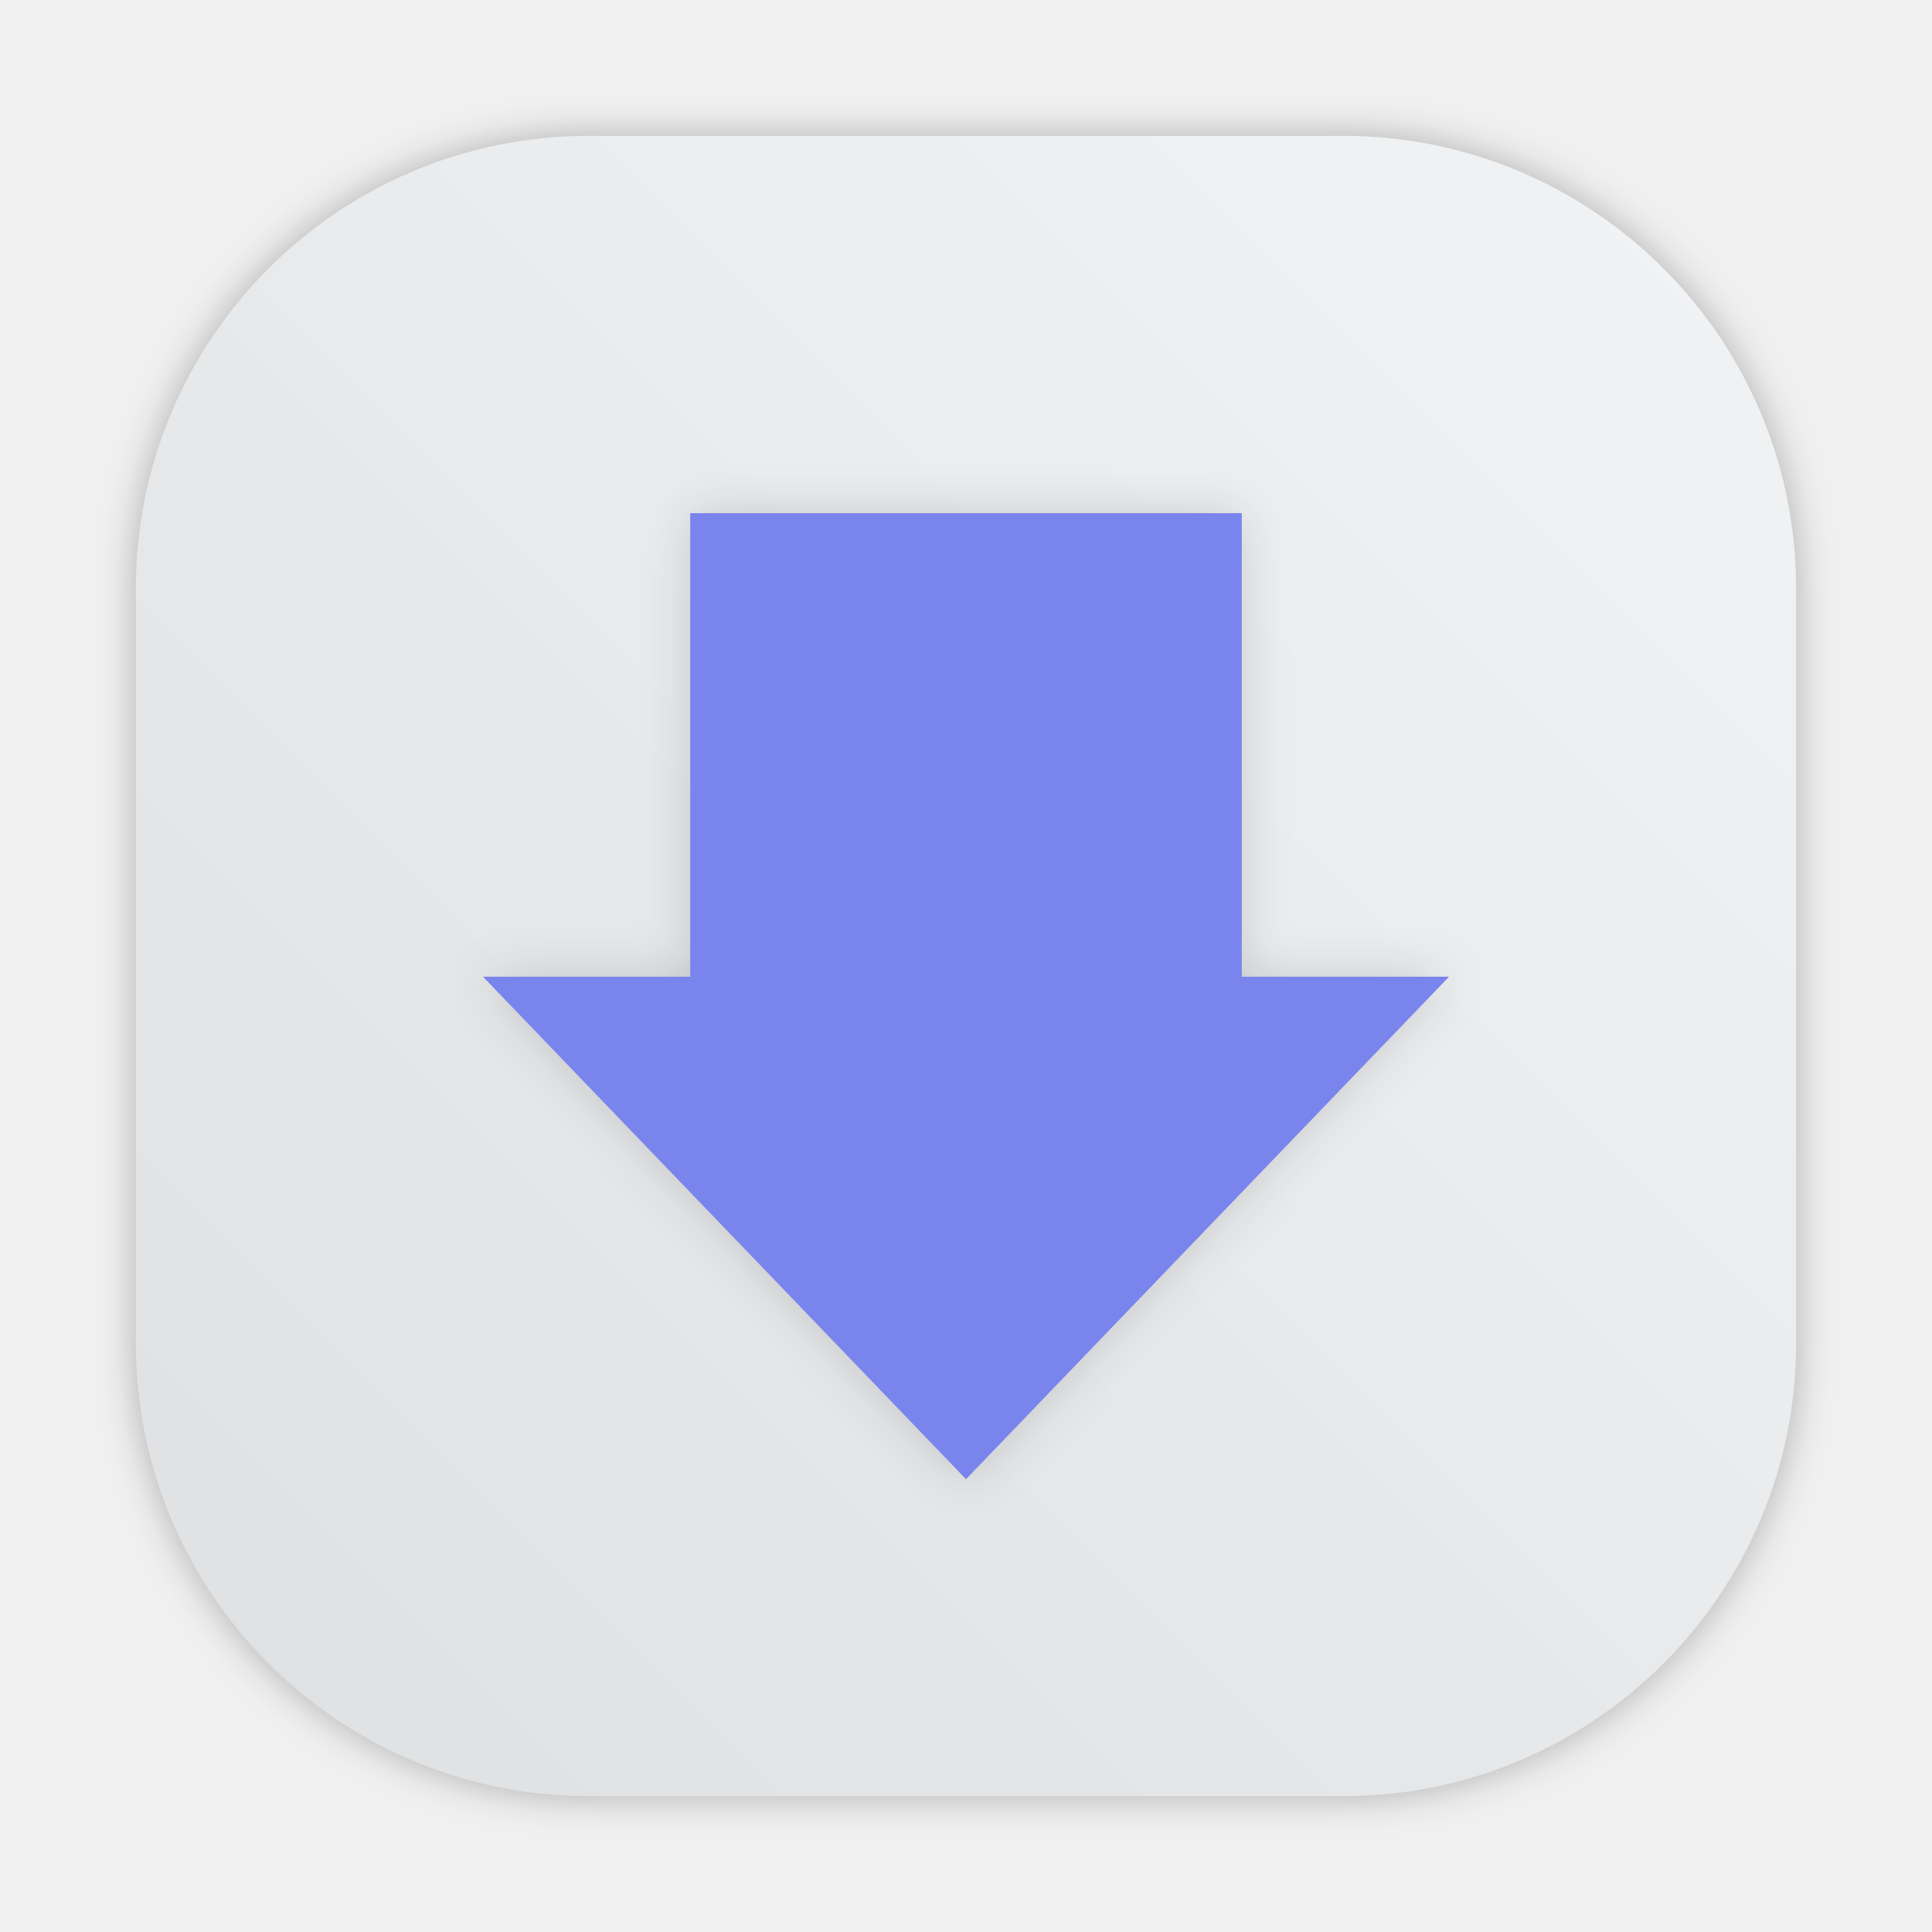
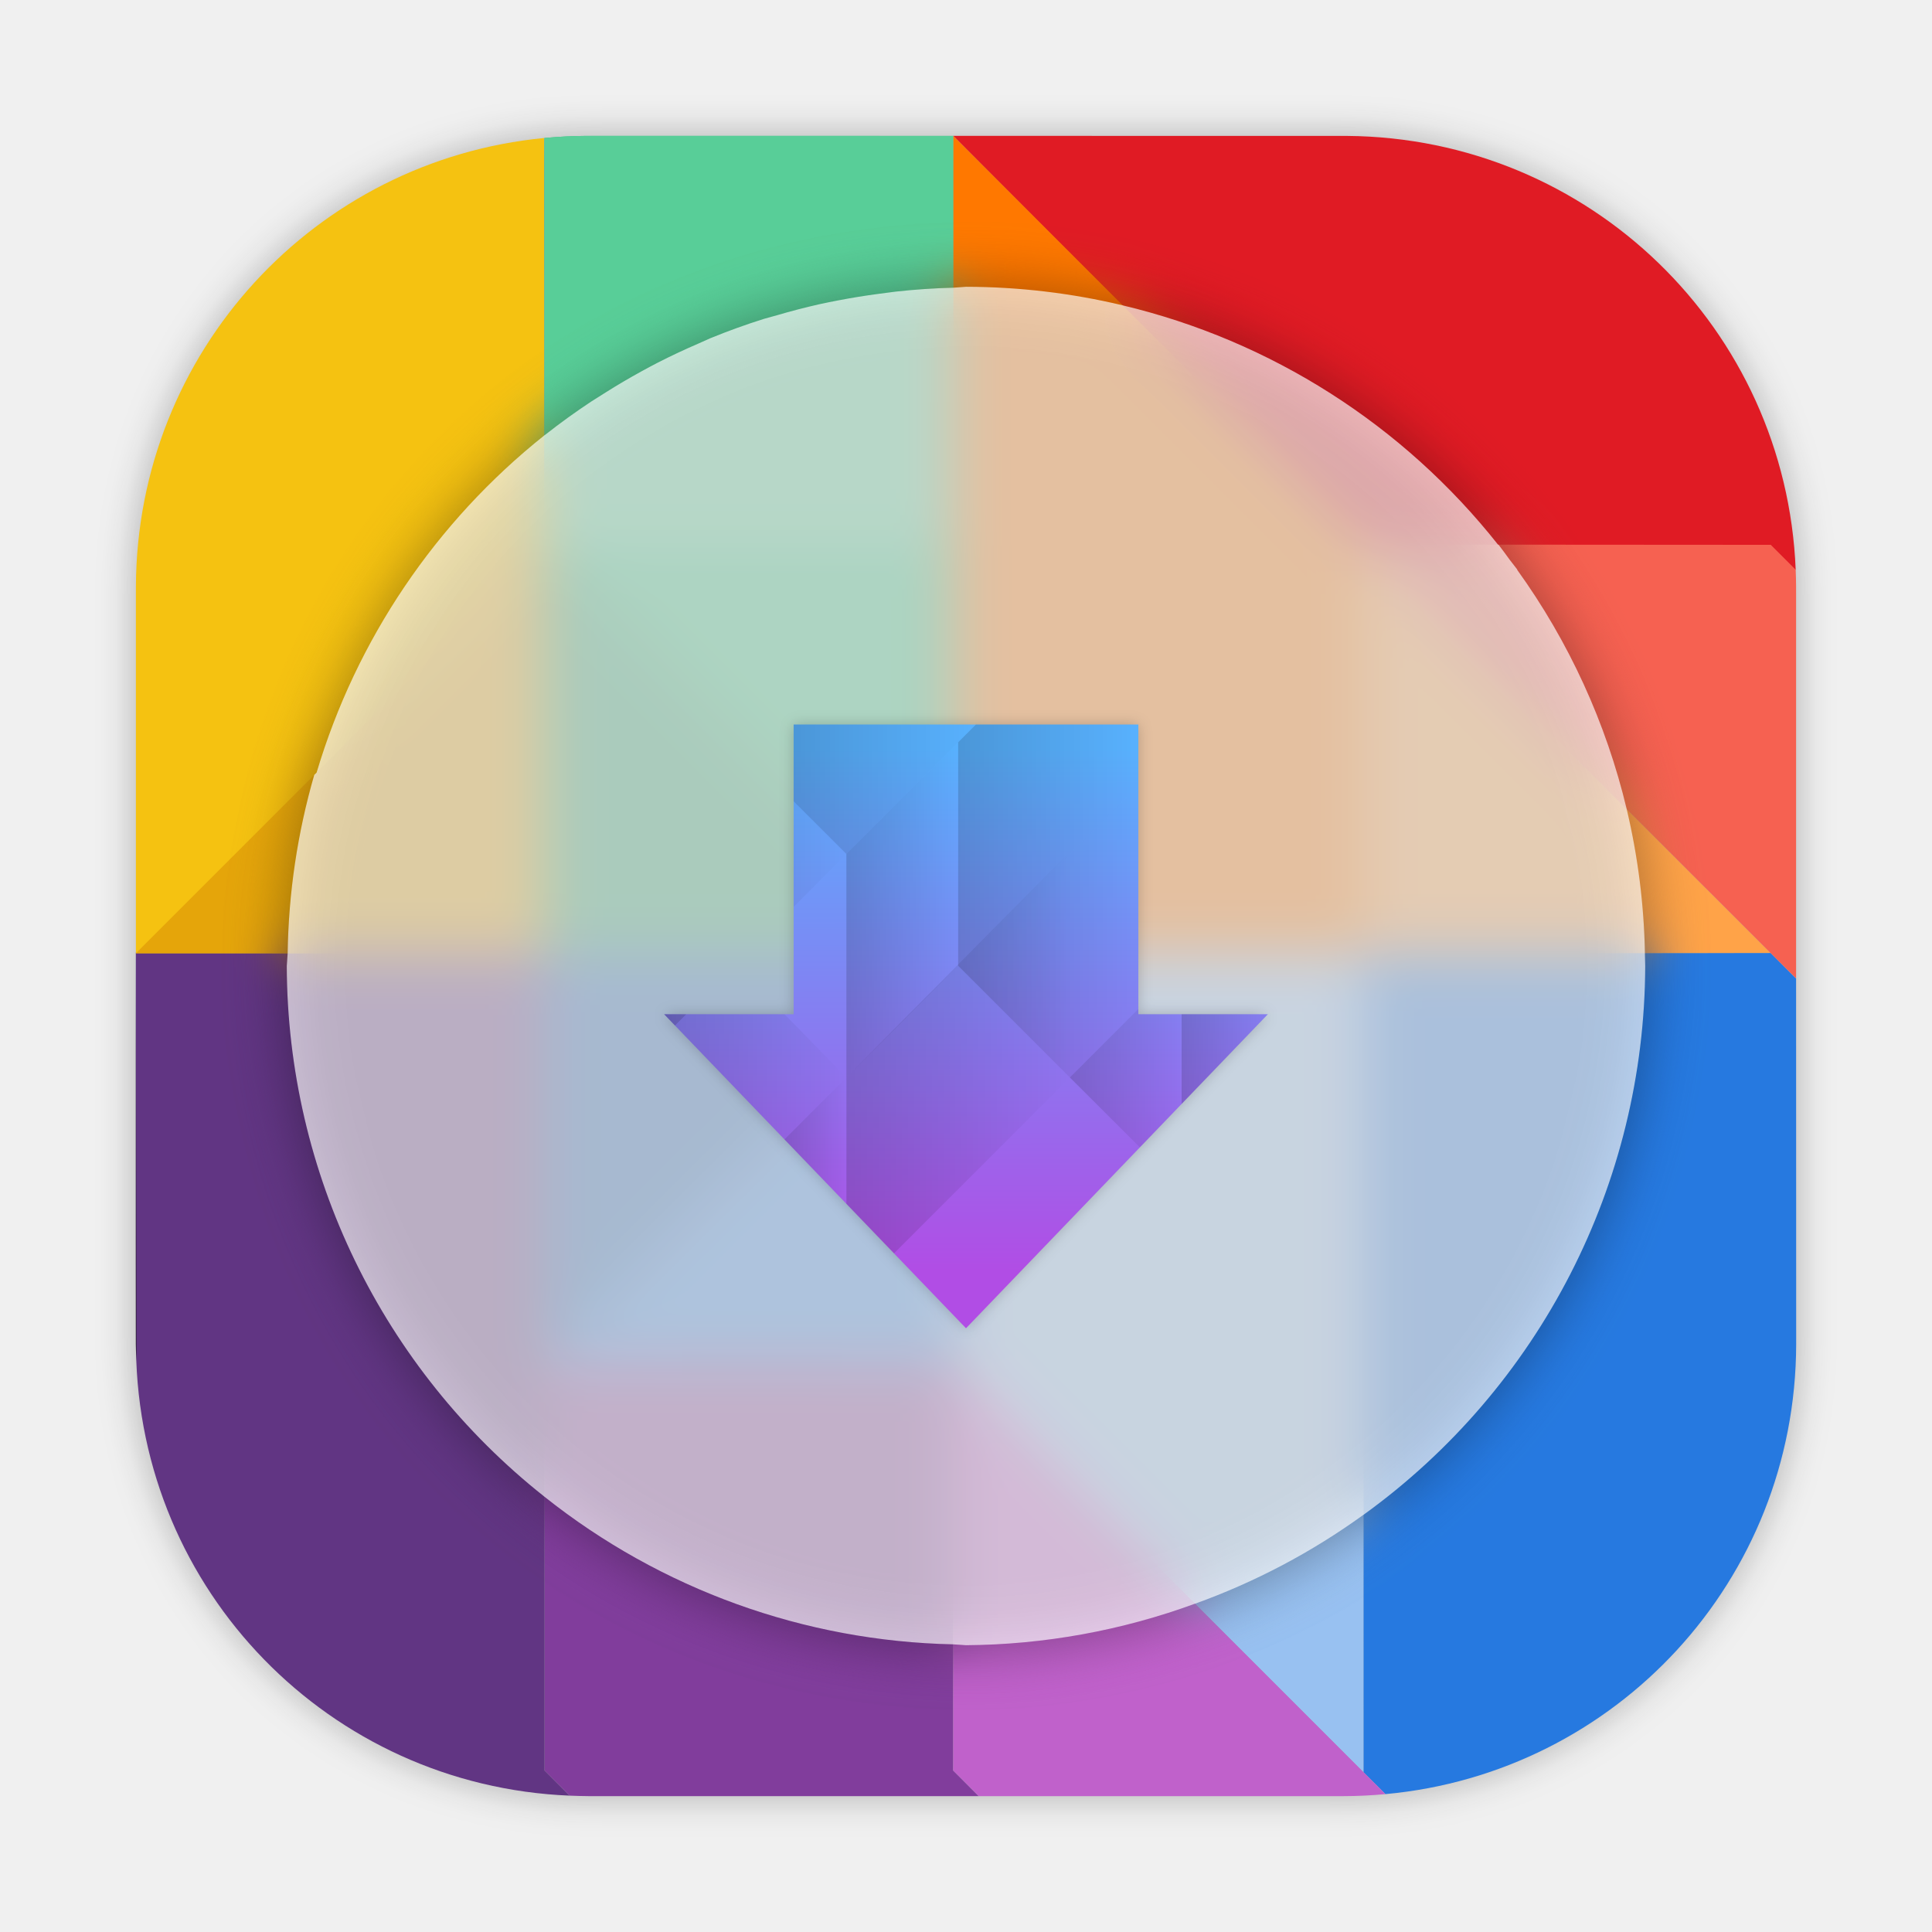
- <svg xmlns="http://www.w3.org/2000/svg" xmlns:xlink="http://www.w3.org/1999/xlink" id="SimpleNote" width="64" height="64" enable-background="new 0 0 1024 1024" image-rendering="optimizeSpeed" version="1.1" viewBox="0 0 64 64">
+ <svg xmlns="http://www.w3.org/2000/svg" xmlns:xlink="http://www.w3.org/1999/xlink" id="SimpleNote" width="64" height="64" enable-background="new 0 0 1024 1024" image-rendering="optimizeSpeed" version="1.1" viewBox="0 0 64 64" xml:space="preserve">
  <defs id="defs30">
    <linearGradient id="b">
      <stop offset="0" id="stop2" />
      <stop stop-opacity="0" offset="1" id="stop4" />
    </linearGradient>
-     <filter id="f" x="-.06" y="-.06" width="1.12" height="1.12" color-interpolation-filters="sRGB">
+     <filter id="f" x="-0.06" y="-0.06" width="1.12" height="1.12" color-interpolation-filters="sRGB">
      <feGaussianBlur stdDeviation="0.8" id="feGaussianBlur7" />
    </filter>
    <linearGradient id="q" x1="31.989" x2="31.967" y1="45.992" y2="18.279" gradientTransform="translate(2e-6)" gradientUnits="userSpaceOnUse">
      <stop stop-color="#b14de5" offset="0" id="stop10" />
      <stop stop-color="#58b1fe" offset="1" id="stop12" />
    </linearGradient>
    <linearGradient id="p" x1="22.379" x2="25.662" y1="39.058" y2="39.058" gradientUnits="userSpaceOnUse" xlink:href="#b" />
    <linearGradient id="o" x1="37.506" x2="43.432" y1="35.746" y2="35.746" gradientUnits="userSpaceOnUse" xlink:href="#b" />
    <linearGradient id="n" x1="31.584" x2="41.135" y1="27.973" y2="27.973" gradientUnits="userSpaceOnUse" xlink:href="#b" />
    <linearGradient id="m" x1="43.43" x2="48" y1="34.732" y2="34.732" gradientUnits="userSpaceOnUse" xlink:href="#b" />
    <linearGradient id="l" x1="22.865" x2="32.521" y1="20.433" y2="20.433" gradientUnits="userSpaceOnUse" xlink:href="#b" />
    <linearGradient id="k" x1="16" x2="25.662" y1="27.005" y2="27.005" gradientUnits="userSpaceOnUse" xlink:href="#b" />
    <linearGradient id="j" x1="31.584" x2="41.135" y1="23.394" y2="23.394" gradientUnits="userSpaceOnUse" xlink:href="#b" />
    <linearGradient id="i" x1="25.662" x2="37.506" y1="34.403" y2="34.403" gradientUnits="userSpaceOnUse" xlink:href="#b" />
    <linearGradient id="h" x1="16" x2="25.662" y1="35.674" y2="35.674" gradientUnits="userSpaceOnUse" xlink:href="#b" />
    <linearGradient id="g" x1="25.661" x2="31.584" y1="26.826" y2="26.826" gradientUnits="userSpaceOnUse" xlink:href="#b" />
    <linearGradient id="linearGradient862-3" x1="7.937" x2="7.937" y1="15.081" y2="1.852" gradientTransform="matrix(3.7795 0 0 3.7795 .00014309 .031541)" gradientUnits="userSpaceOnUse">
      <stop stop-color="#f1efeb" offset="0" id="stop25" />
      <stop stop-color="#fdfcfc" offset="1" id="stop27" />
    </linearGradient>
    <filter id="filter2761" x="-.024" y="-.024" width="1.048" height="1.048" color-interpolation-filters="sRGB">
      <feGaussianBlur stdDeviation="0.146" id="feGaussianBlur2" />
    </filter>
    <linearGradient id="a-9" x1="23.487" x2="23.487" y1="15.18" y2="32.913" gradientTransform="matrix(.12676 0 0 .12676 -27.515 6.7925)" gradientUnits="userSpaceOnUse">
      <stop stop-color="#141414" offset="0" id="stop5" />
      <stop stop-color="#30277f" offset="1" id="stop7" />
    </linearGradient>
    <radialGradient id="c-7" cx="24.047" cy="23.949" r="2.987" gradientTransform="matrix(0.2056,-3.7539e-8,2.8431e-8,0.15571,-39.607,5.456)" gradientUnits="userSpaceOnUse">
      <stop stop-color="#2839e6" offset="0" id="stop10-3" />
      <stop stop-opacity="0" offset="1" id="stop12-6" />
    </radialGradient>
    <linearGradient id="d-6" x1="361.36" x2="361.36" y1="616.07" y2="722.79" gradientTransform="matrix(.0040372 0 0 .0040372 -25.925 7.1257)" gradientUnits="userSpaceOnUse">
      <stop stop-color="#fff" offset="0" id="stop15" />
      <stop stop-color="#fff" stop-opacity="0" offset="1" id="stop17" />
    </linearGradient>
    <radialGradient id="radialGradient123131" cx="-24.473" cy="9.835" r="1.141" gradientTransform="matrix(1.4202,0,0,1.0512,0.054505,-1.1471)" gradientUnits="userSpaceOnUse" xlink:href="#a-9" />
    <linearGradient id="linearGradient123141" x1="-24.485" x2="-24.485" y1="8.696" y2="9.751" gradientTransform="translate(-10.196,-0.6431)" gradientUnits="userSpaceOnUse" xlink:href="#d-6" />
    <linearGradient id="linearGradient123149" x1="-24.478" x2="-24.478" y1="11.104" y2="8.491" gradientTransform="translate(-10.229,-0.6431)" gradientUnits="userSpaceOnUse">
      <stop stop-color="#2d1edc" offset="0" id="stop22" />
      <stop stop-color="#141414" offset="1" id="stop24" />
    </linearGradient>
    <radialGradient id="radialGradient123155" cx="-24.473" cy="9.835" r="1.141" gradientTransform="matrix(1.1403,0,0,0.84405,-6.7958,0.89063)" gradientUnits="userSpaceOnUse" xlink:href="#a-9" />
    <linearGradient id="linearGradient123157" x1="-24.478" x2="-24.478" y1="11.104" y2="8.491" gradientTransform="matrix(0.8029,0,0,0.8029,-15.053,1.2953)" gradientUnits="userSpaceOnUse" xlink:href="#a-9" />
    <radialGradient id="radialGradient123159" cx="-24.473" cy="9.835" r="1.521" gradientTransform="matrix(0.93082,0,0,0.93082,-11.889,0.037279)" gradientUnits="userSpaceOnUse">
      <stop stop-color="#291dc0" offset="0" id="stop29" />
      <stop stop-color="#1b1b23" offset="1" id="stop31" />
    </radialGradient>
    <linearGradient id="linearGradient123161" x1="361.36" x2="361.36" y1="616.07" y2="722.79" gradientTransform="matrix(0.0040372,0,0,0.0040372,-36.122,6.4826)" gradientUnits="userSpaceOnUse" xlink:href="#d-6" />
    <linearGradient id="linearGradient123197" x1="-36.117" x2="-33.22" y1="10.638" y2="7.74" gradientUnits="userSpaceOnUse">
      <stop offset="0" id="stop35" />
      <stop stop-opacity="0" offset="1" id="stop37" />
    </linearGradient>
    <linearGradient id="linearGradient952" x1="-20.384" x2="-23.272" y1="6.133" y2="15.312" gradientUnits="userSpaceOnUse">
      <stop stop-color="#232323" offset="0" id="stop40" />
      <stop stop-color="#323296" offset=".95" id="stop42" />
      <stop stop-color="#232323" offset="1" id="stop44" />
    </linearGradient>
    <linearGradient id="linearGradient1000" x1="-25.122" x2="-15.582" y1="9.342" y2="9.342" gradientUnits="userSpaceOnUse">
      <stop stop-color="#407fff" offset="0" id="stop47" />
      <stop stop-color="#ff407a" offset="1" id="stop49" />
    </linearGradient>
    <linearGradient id="linearGradient1024" x1="1.331" x2="15.65" y1="15.576" y2="1.17" gradientUnits="userSpaceOnUse">
      <stop stop-color="#dddfe1" offset="0" id="stop52" />
      <stop stop-color="#f3f4f6" stop-opacity=".996" offset="1" id="stop54" />
    </linearGradient>
    <filter color-interpolation-filters="sRGB" height="1.048" width="1.048" y="-.024" x="-.024" id="filter2761-3">
      <feGaussianBlur id="feGaussianBlur2-3" stdDeviation="0.146" />
    </filter>
    <linearGradient gradientUnits="userSpaceOnUse" gradientTransform="matrix(3.7796 0 0 3.7796 -.0026448 .53066)" y2="1.17" y1="15.576" x2="15.65" x1="1.331" id="linearGradient1024-6">
      <stop id="stop5-7" offset="0" stop-color="#dddfe1" />
      <stop id="stop7-5" offset="1" stop-opacity=".996" stop-color="#f3f4f6" />
    </linearGradient>
    <filter style="color-interpolation-filters:sRGB" id="filter1057" x="-0.027" width="1.054" y="-0.027" height="1.054">
      <feGaussianBlur stdDeviation="0.619" id="feGaussianBlur1059" />
    </filter>
-     <linearGradient xlink:href="#linearGradient1051" id="linearGradient1053" x1="-127" y1="60" x2="-72" y2="5" gradientUnits="userSpaceOnUse" gradientTransform="translate(131.5,-0.5099974)" />
-     <linearGradient id="linearGradient1051">
-       <stop style="stop-color:#dee0e2;stop-opacity:1" offset="0" id="stop1047" />
-       <stop style="stop-color:#f1f3f5;stop-opacity:0.996" offset="1" id="stop1049" />
-     </linearGradient>
    <linearGradient xlink:href="#q" id="linearGradient1176" gradientUnits="userSpaceOnUse" gradientTransform="translate(2e-6)" x1="31.989" y1="45.992" x2="31.967" y2="18.279" />
    <linearGradient xlink:href="#b" id="linearGradient1178" gradientUnits="userSpaceOnUse" x1="25.661" y1="26.826" x2="31.584" y2="26.826" />
    <linearGradient xlink:href="#b" id="linearGradient1180" gradientUnits="userSpaceOnUse" x1="16" y1="35.674" x2="25.662" y2="35.674" />
    <linearGradient xlink:href="#b" id="linearGradient1182" gradientUnits="userSpaceOnUse" x1="25.662" y1="34.403" x2="37.506" y2="34.403" />
    <linearGradient xlink:href="#b" id="linearGradient1184" gradientUnits="userSpaceOnUse" x1="31.584" y1="23.394" x2="41.135" y2="23.394" />
    <linearGradient xlink:href="#b" id="linearGradient1186" gradientUnits="userSpaceOnUse" x1="16" y1="27.005" x2="25.662" y2="27.005" />
    <linearGradient xlink:href="#b" id="linearGradient1188" gradientUnits="userSpaceOnUse" x1="22.865" y1="20.433" x2="32.521" y2="20.433" />
    <linearGradient xlink:href="#b" id="linearGradient1190" gradientUnits="userSpaceOnUse" x1="43.43" y1="34.732" x2="48" y2="34.732" />
    <linearGradient xlink:href="#b" id="linearGradient1192" gradientUnits="userSpaceOnUse" x1="31.584" y1="27.973" x2="41.135" y2="27.973" />
    <linearGradient xlink:href="#b" id="linearGradient1194" gradientUnits="userSpaceOnUse" x1="37.506" y1="35.746" x2="43.432" y2="35.746" />
    <linearGradient xlink:href="#b" id="linearGradient1196" gradientUnits="userSpaceOnUse" x1="22.379" y1="39.058" x2="25.662" y2="39.058" />
+     <filter style="color-interpolation-filters:sRGB;" id="filter3696" x="-0.075" y="-0.075" width="1.15" height="1.15">
+       <feFlood flood-opacity="0.8" flood-color="rgb(0,0,0)" result="flood" id="feFlood3686" />
+       <feComposite in="flood" in2="SourceGraphic" operator="out" result="composite1" id="feComposite3688" />
+       <feGaussianBlur in="composite1" stdDeviation="1" result="blur" id="feGaussianBlur3690" />
+       <feOffset dx="2.77556e-17" dy="0" result="offset" id="feOffset3692" />
+       <feComposite in="offset" in2="SourceGraphic" operator="atop" result="composite2" id="feComposite3694" />
+     </filter>
+     <filter style="color-interpolation-filters:sRGB" id="filter5669" x="-0.048" y="-0.048" width="1.096" height="1.096">
+       <feGaussianBlur stdDeviation="0.9" id="feGaussianBlur5671" />
+     </filter>
+     <filter style="color-interpolation-filters:sRGB;" id="filter5757" x="-0.053" y="-0.053" width="1.107" height="1.107">
+       <feFlood flood-opacity="0.502" flood-color="rgb(0,0,0)" result="flood" id="feFlood5747" />
+       <feComposite in="flood" in2="SourceGraphic" operator="in" result="composite1" id="feComposite5749" />
+       <feGaussianBlur in="composite1" stdDeviation="1" result="blur" id="feGaussianBlur5751" />
+       <feOffset dx="2.77556e-17" dy="0" result="offset" id="feOffset5753" />
+       <feComposite in="offset" in2="SourceGraphic" operator="out" result="composite2" id="feComposite5755" />
+     </filter>
+     <filter style="color-interpolation-filters:sRGB" id="filter5895" x="-0.027" y="-0.027" width="1.054" height="1.054">
+       <feGaussianBlur stdDeviation="0.225" id="feGaussianBlur5897" />
+     </filter>
  </defs>
  <rect ry="15" y="4.5" x="4.5" height="55" width="55" id="rect1055" style="opacity:0.3;fill:#141414;fill-opacity:1;stroke-width:2.744;stroke-linecap:round;filter:url(#filter1057)" />
-   <rect style="fill:url(#linearGradient1053);fill-opacity:1;stroke-width:2.744;stroke-linecap:round" id="rect1045" width="55" height="55" x="4.5" y="4.5" ry="15" />
  <path d="m22.866 17v15.355h-6.866l15.999 16.645 16.001-16.645h-6.866v-15.355z" filter="url(#f)" opacity=".15" id="path48" />
-   <g stroke-width="0.37" id="g1174" transform="translate(61.15667)">
+   <path id="rect1302" style="fill:#7a84ed;fill-opacity:1;stroke-width:2;stroke-linecap:round;stroke-linejoin:round;paint-order:stroke fill markers" d="M 22.865 17 L 22.865 21.057 L 22.865 21.068 L 22.865 26.662 L 22.865 32.355 L 16 32.355 L 22.379 38.992 L 25.662 42.406 L 28.186 45.031 L 32 49 L 43.43 37.109 L 43.432 37.107 L 44.699 35.789 L 46.662 33.748 L 47.016 33.379 L 48 32.355 L 41.135 32.355 L 41.135 32.08 L 41.135 20.236 L 41.135 17 L 22.865 17 z " />
+   <g id="g5223" transform="matrix(0.8853395,-0.8853395,0.8853395,0.8853395,29.91319,56.69766)">
+     <path id="path5187" style="fill:#2679e0;fill-opacity:1;stroke-width:0.478" d="m 22.726,-36.151 -7.605,7.612 0.003,0.001 h 0.002 v 15.266 l 0.002,-0.002 v -15.262 -0.002 l 7.604,-7.607 c -0.002,-0.002 -0.004,-0.005 -0.007,-0.007 z m 7.697,38.189 -7.652,-7.639 -0.001,0.056 L 7.482,9.746 V -5.544 l 5.316,-5.375 -5.317,5.317 -0.001,0.001 V 10.569 C 12.189,14.49 19.15,14.248 23.579,9.84 l 0.02,-0.02 6.824,-6.827 z m -30.587,-30.576 -5.803,5.803 5.803,-5.801 z m 0.001,30.582 h -0.002 v 0.955 l 0.002,0.002 z" />
+     <path id="path5189" style="fill:#26a269;fill-opacity:1;stroke-width:0.478" d="m 15.127,-28.539 -7.646,7.646 V -5.603 L 15.126,-13.248 Z" />
+     <path id="path5191" style="fill:#813d9c;fill-opacity:1;stroke-width:0.478" d="m -0.154,-13.26 -7.656,7.658 v 0.938 c 0.114,0.123 0.228,0.245 0.347,0.365 l 7.298,7.298 V 2.044 L 7.48,-5.602 Z" />
+     <path id="path5193" style="fill:#98c1f1;fill-opacity:1;stroke-width:0.478" d="M 22.722,-20.951 7.481,-5.545 V 9.747 L 22.772,-5.544 Z" />
+     <path id="path5195" style="fill:#2ec27e;fill-opacity:1;stroke-width:0.478" d="m 23.553,-35.403 c -0.265,-0.262 -0.539,-0.509 -0.821,-0.741 l -7.604,7.607 -0.001,15.289 15.29,-15.29 z" />
+     <path id="path5197" style="fill:#613583;fill-opacity:1;stroke-width:0.478" d="m -0.149,-28.554 -5.817,5.817 -1.608,1.613 c -4.461,4.58 -4.54,11.787 -0.236,16.46 V -5.602 L 7.48,-20.892 Z" />
+     <path id="path5199" style="fill:#f5c211;fill-opacity:1;stroke-width:0.478" d="m 22.725,-36.152 c -4.699,-3.871 -11.61,-3.621 -16.024,0.749 l -6.865,6.865 7.644,7.646 z" />
+     <path id="path5201" style="fill:#e01b24;fill-opacity:1;stroke-width:0.478" d="m 30.418,-28.539 -0.031,16.199 7.676,7.678 c 4.32,-4.688 4.228,-11.93 -0.278,-16.508 z" />
+     <path id="path5203" style="fill:#ff7800;fill-opacity:1;stroke-width:0.478" d="m 30.418,-28.539 -15.291,15.291 7.645,7.647 7.646,-7.646 z" />
+     <path id="path5205" style="fill:#58ce98;fill-opacity:1;stroke-width:0.478" d="m 23.553,-35.403 c -0.265,-0.262 -0.539,-0.509 -0.821,-0.741 l -7.607,7.607 7.646,7.646 7.645,-7.647 z" />
+     <path id="path5207" style="stroke-width:0.478" d="m -0.164,-28.538 -7.299,7.297 c -0.006,0.006 -0.012,0.012 -0.019,0.019 -0.104,0.104 -0.203,0.213 -0.302,0.32 z" />
+     <path id="path5209" style="fill:#e5a50a;fill-opacity:1;stroke-width:0.478" d="M 15.126,-28.538 H -0.166 l 7.646,7.646 z" />
+     <path id="path5211" style="fill:#ffa348;fill-opacity:1;stroke-width:0.478" d="m 30.418,-13.247 -7.646,7.646 7.651,7.64 z" />
+     <path id="path5213" style="stroke-width:0.478" d="m 15.126,-13.248 -7.639,-7.59 -0.008,15.236 z" />
+     <path id="path5215" style="fill:#f66151;fill-opacity:1;stroke-width:0.478" d="m 30.418,-13.247 0.005,16.24 7.337,-7.337 c 0.103,-0.104 0.203,-0.21 0.302,-0.318 V -5.593 Z" />
+     <path id="path5217" style="fill:#c061cb;fill-opacity:1;stroke-width:0.478" d="m 7.48,-5.602 -7.644,7.644 0.001,0.959 6.819,6.819 c 0.266,0.266 0.542,0.514 0.825,0.75 z" />
+     <path id="path5219" style="fill:#1a5fb4;fill-opacity:1;stroke-width:0.478" d="m 7.481,-20.893 -7.645,7.645 H 15.126 Z" />
+     <path id="path5221" style="fill:#3584e4;fill-opacity:1;stroke-width:0.478" d="m 15.126,-13.248 -15.279,-0.011 7.633,7.657 z" />
+   </g>
+   <g id="g5613" style="filter:url(#filter5669)" transform="translate(79.5957,59.5)">
+     <path id="path1696" style="fill:#2679e0;fill-opacity:1;stroke-width:0.598" d="m -61.555,-45.084 a 22.5,22.5 0 0 0 -0.01,0.006 l 0.002,3.623 0.004,-0.002 0.002,-0.002 13.516,13.516 v -0.004 l -13.512,-13.512 -0.002,-0.002 z m 36.449,17.156 -9.375,0.008 0.049,0.051 0.002,18.551 A 22.5,22.5 0 0 0 -25.096,-27.5 a 22.5,22.5 0 0 0 -0.01,-0.428 z m -22.914,4.129 v 9.414 0.002 l 8.008,8.008 a 22.5,22.5 0 0 0 0.004,0 l -7.959,-7.959 z" />
+     <path id="path1698" style="fill:#26a269;fill-opacity:1;stroke-width:0.598" d="m -61.557,-41.461 v 13.539 l 13.537,13.537 v -13.537 z" />
+     <path id="path1700" style="fill:#813d9c;fill-opacity:1;stroke-width:0.598" d="m -61.559,-14.404 v 4.488 a 22.5,22.5 0 0 0 13.539,4.887 v -9.354 z" />
+     <path id="path1702" style="fill:#98c1f1;fill-opacity:1;stroke-width:0.598" d="m -48.115,-41.467 0.146,27.133 7.959,7.959 a 22.5,22.5 0 0 0 5.58,-2.945 V -27.871 Z" />
+     <path id="path1704" style="fill:#2ec27e;fill-opacity:1;stroke-width:0.598" d="m -48.02,-49.969 a 22.5,22.5 0 0 0 -13.535,4.885 v 3.623 l 13.535,13.537 z" />
+     <path id="path1706" style="fill:#613583;fill-opacity:1;stroke-width:0.598" d="m -70.064,-27.938 a 22.5,22.5 0 0 0 -0.031,0.438 22.5,22.5 0 0 0 8.539,17.584 V -27.92 Z" />
+     <path id="path1708" style="fill:#f5c211;fill-opacity:1;stroke-width:0.598" d="m -61.564,-45.076 a 22.5,22.5 0 0 0 -8.5,17.154 l 8.508,0.002 z" />
+     <path id="path1710" style="fill:#e01b24;fill-opacity:1;stroke-width:0.598" d="m -42.436,-49.393 8.73,8.764 h 4.375 a 22.5,22.5 0 0 0 -13.105,-8.764 z" />
+     <path id="path1712" style="fill:#ff7800;fill-opacity:1;stroke-width:0.598" d="m -47.596,-50 a 22.5,22.5 0 0 0 -0.424,0.031 v 22.047 l 13.539,0.002 v -13.539 l -7.928,-7.928 A 22.5,22.5 0 0 0 -47.596,-50 Z" />
+     <path id="path1714" style="fill:#58ce98;fill-opacity:1;stroke-width:0.598" d="m -48.02,-49.969 a 22.5,22.5 0 0 0 -13.537,4.887 v 3.623 h 13.539 z" />
+     <path id="path1718" style="fill:#e5a50a;fill-opacity:1;stroke-width:0.598" d="m -61.557,-41.459 -7.629,7.629 a 22.5,22.5 0 0 0 -0.881,5.91 h 8.51 z" />
+     <path id="path1720" style="fill:#ffa348;fill-opacity:1;stroke-width:0.598" d="m -34.48,-41.459 v 13.539 l 9.375,-0.006 a 22.5,22.5 0 0 0 -0.602,-4.766 z" />
+     <path id="path1722" style="stroke-width:0.598" d="m -48.02,-27.922 -13.482,0.043 13.482,13.496 z" />
+     <path id="path1724" style="fill:#f66151;fill-opacity:1;stroke-width:0.598" d="m -34.48,-41.459 8.773,8.768 a 22.5,22.5 0 0 0 -4.248,-8.766 z" />
+     <path id="path1726" style="fill:#c061cb;fill-opacity:1;stroke-width:0.598" d="m -48.02,-14.383 v 9.354 A 22.5,22.5 0 0 0 -47.596,-5 a 22.5,22.5 0 0 0 7.586,-1.375 z" />
+     <path id="path1728" style="fill:#1a5fb4;fill-opacity:1;stroke-width:0.598" d="m -61.557,-27.922 v 13.537 l 13.537,-13.537 z" />
+     <path id="path1730" style="fill:#3584e4;fill-opacity:1;stroke-width:0.598" d="m -48.02,-27.922 -13.537,13.518 13.537,0.021 z" />
+   </g>
+   <path id="path5615" style="fill:#ffffff;fill-opacity:0.7;stroke-width:0.598" d="m 32,9.5 a 22.5,22.5 0 0 0 -0.424,0.031 22.5,22.5 0 0 0 -1.906,0.129 22.5,22.5 0 0 0 -0.551,0.072 22.5,22.5 0 0 0 -1.342,0.217 22.5,22.5 0 0 0 -0.635,0.129 22.5,22.5 0 0 0 -1.398,0.363 22.5,22.5 0 0 0 -0.436,0.121 22.5,22.5 0 0 0 -1.785,0.645 22.5,22.5 0 0 0 -0.402,0.18 22.5,22.5 0 0 0 -1.338,0.629 22.5,22.5 0 0 0 -0.537,0.287 22.5,22.5 0 0 0 -1.174,0.691 22.5,22.5 0 0 0 -0.494,0.312 22.5,22.5 0 0 0 -1.506,1.088 22.5,22.5 0 0 0 -0.031,0.021 22.5,22.5 0 0 0 -0.002,0.002 22.5,22.5 0 0 0 -0.008,0.004 v 0.002 a 22.5,22.5 0 0 0 -7.543,11.168 l -0.078,0.078 A 22.5,22.5 0 0 0 9.529,31.58 22.5,22.5 0 0 0 9.5,32 22.5,22.5 0 0 0 18.037,49.582 v 0.002 a 22.5,22.5 0 0 0 0.002,0 22.5,22.5 0 0 0 13.537,4.887 22.5,22.5 0 0 0 0.424,0.029 22.5,22.5 0 0 0 7.584,-1.375 22.5,22.5 0 0 0 0.002,0 h 0.002 a 22.5,22.5 0 0 0 5.578,-2.945 v 0.002 A 22.5,22.5 0 0 0 54.5,32 a 22.5,22.5 0 0 0 -0.01,-0.426 22.5,22.5 0 0 0 0,-0.002 22.5,22.5 0 0 0 -0.602,-4.764 22.5,22.5 0 0 0 -3.633,-7.938 h 0.01 a 22.5,22.5 0 0 0 -0.254,-0.328 22.5,22.5 0 0 0 -0.371,-0.5 H 49.625 A 22.5,22.5 0 0 0 37.189,10.115 l -0.002,-0.002 A 22.5,22.5 0 0 0 32,9.5 Z" />
+   <path id="path5673" style="fill:#ffffff;fill-opacity:0.7;stroke-width:0.598;filter:url(#filter5757)" d="m 32,9.5 a 22.5,22.5 0 0 0 -0.424,0.031 22.5,22.5 0 0 0 -1.906,0.129 22.5,22.5 0 0 0 -0.551,0.072 22.5,22.5 0 0 0 -1.342,0.217 22.5,22.5 0 0 0 -0.635,0.129 22.5,22.5 0 0 0 -1.398,0.363 22.5,22.5 0 0 0 -0.436,0.121 22.5,22.5 0 0 0 -1.785,0.645 22.5,22.5 0 0 0 -0.402,0.18 22.5,22.5 0 0 0 -1.338,0.629 22.5,22.5 0 0 0 -0.537,0.287 22.5,22.5 0 0 0 -1.174,0.691 22.5,22.5 0 0 0 -0.494,0.312 22.5,22.5 0 0 0 -1.506,1.088 22.5,22.5 0 0 0 -0.031,0.021 22.5,22.5 0 0 0 -0.002,0.002 22.5,22.5 0 0 0 -0.008,0.004 v 0.002 a 22.5,22.5 0 0 0 -7.543,11.168 l -0.078,0.078 A 22.5,22.5 0 0 0 9.529,31.58 22.5,22.5 0 0 0 9.5,32 22.5,22.5 0 0 0 18.037,49.582 v 0.002 a 22.5,22.5 0 0 0 0.002,0 22.5,22.5 0 0 0 13.537,4.887 22.5,22.5 0 0 0 0.424,0.029 22.5,22.5 0 0 0 7.584,-1.375 22.5,22.5 0 0 0 0.002,0 h 0.002 a 22.5,22.5 0 0 0 5.578,-2.945 v 0.002 A 22.5,22.5 0 0 0 54.5,32 a 22.5,22.5 0 0 0 -0.01,-0.426 22.5,22.5 0 0 0 0,-0.002 22.5,22.5 0 0 0 -0.602,-4.764 22.5,22.5 0 0 0 -3.633,-7.938 h 0.01 a 22.5,22.5 0 0 0 -0.254,-0.328 22.5,22.5 0 0 0 -0.371,-0.5 H 49.625 A 22.5,22.5 0 0 0 37.189,10.115 l -0.002,-0.002 A 22.5,22.5 0 0 0 32,9.5 Z" />
+   <path id="path5837" style="fill:#000000;stroke-width:0.231;fill-opacity:1;filter:url(#filter5895);opacity:0.2" d="M 26.291 24 L 26.291 26.543 L 26.291 30.039 L 26.291 33.598 L 25.986 33.598 L 22.73 33.598 L 22 33.598 L 22.359 33.971 L 25.986 37.744 L 28.039 39.879 L 29.615 41.52 L 32 44 L 37.76 38.008 L 38.678 37.053 L 39.145 36.568 L 39.145 36.566 L 41.164 34.467 L 41.385 34.236 L 42 33.598 L 39.145 33.598 L 39.143 33.598 L 37.709 33.598 L 37.709 33.426 L 37.709 26.023 L 37.709 24 L 32.33 24 L 32.326 24 L 26.291 24 z " />
+   <g stroke-width="0.37" id="g1174" transform="matrix(0.6249902,0,0,0.6249902,12.00028,13.37532)">
    <path d="m 22.865,17 v 15.355 h -6.865 l 16,16.645 16,-16.645 H 41.135 V 17 Z" fill="url(#q)" id="path1152" style="fill:url(#linearGradient1176)" />
    <path d="m 25.661,23.865 5.922,-5.922 v 11.845 L 25.661,35.71 Z" fill="url(#g)" opacity="0.15" id="path1154" style="fill:url(#linearGradient1178)" />
    <path d="m 16,32.355 6.379,6.637 3.283,-3.283 -3.283,-3.353 z" fill="url(#h)" opacity="0.15" id="path1156" style="fill:url(#linearGradient1180)" />
    <path d="M 37.467,23.775 25.662,35.709 v 6.697 l 2.523,2.625 9.32,-9.322 z" fill="url(#i)" opacity="0.15" id="path1158" style="fill:url(#linearGradient1182)" />
    <path d="m 32.527,17 -0.943,0.943 v 11.844 l 9.551,-9.551 v -3.236 z" fill="url(#j)" opacity="0.15" id="path1160" style="fill:url(#linearGradient1184)" />
    <path d="m 22.865,21.057 v 5.606 l 2.797,-2.797 z m -6.865,11.299 0.574,0.598 0.596,-0.598 z" fill="url(#k)" opacity="0.15" id="path1162" style="fill:url(#linearGradient1186)" />
    <path d="m 22.865,17 v 4.068 l 2.797,2.797 6.859,-6.865 z" fill="url(#l)" opacity="0.15" id="path1164" style="fill:url(#linearGradient1188)" />
    <path d="m 43.43,32.355 v 4.754 l 3.232,-3.361 0.354,-0.369 0.984,-1.023 h -2.731 z" fill="url(#m)" opacity="0.15" id="path1166" style="fill:url(#linearGradient1190)" />
    <path d="m 41.135,20.236 -9.551,9.551 5.922,5.922 3.629,-3.629 z" fill="url(#n)" opacity="0.15" id="path1168" style="fill:url(#linearGradient1192)" />
    <path d="m 41.135,32.08 -3.629,3.629 3.711,3.703 2.215,-2.305 -0.002,-4.752 h -2.295 z" fill="url(#o)" opacity="0.15" id="path1170" style="fill:url(#linearGradient1194)" />
    <path d="m 25.662,35.709 -3.283,3.283 3.283,3.414 z" fill="url(#p)" opacity="0.15" id="path1172" style="fill:url(#linearGradient1196)" />
  </g>
-   <path id="rect1302" style="fill:#7a84ed;fill-opacity:1;stroke-width:2;stroke-linecap:round;stroke-linejoin:round;paint-order:stroke fill markers" d="M 22.865 17 L 22.865 21.057 L 22.865 21.068 L 22.865 26.662 L 22.865 32.355 L 16 32.355 L 22.379 38.992 L 25.662 42.406 L 28.186 45.031 L 32 49 L 43.43 37.109 L 43.432 37.107 L 44.699 35.789 L 46.662 33.748 L 47.016 33.379 L 48 32.355 L 41.135 32.355 L 41.135 32.08 L 41.135 20.236 L 41.135 17 L 22.865 17 z " />
</svg>
